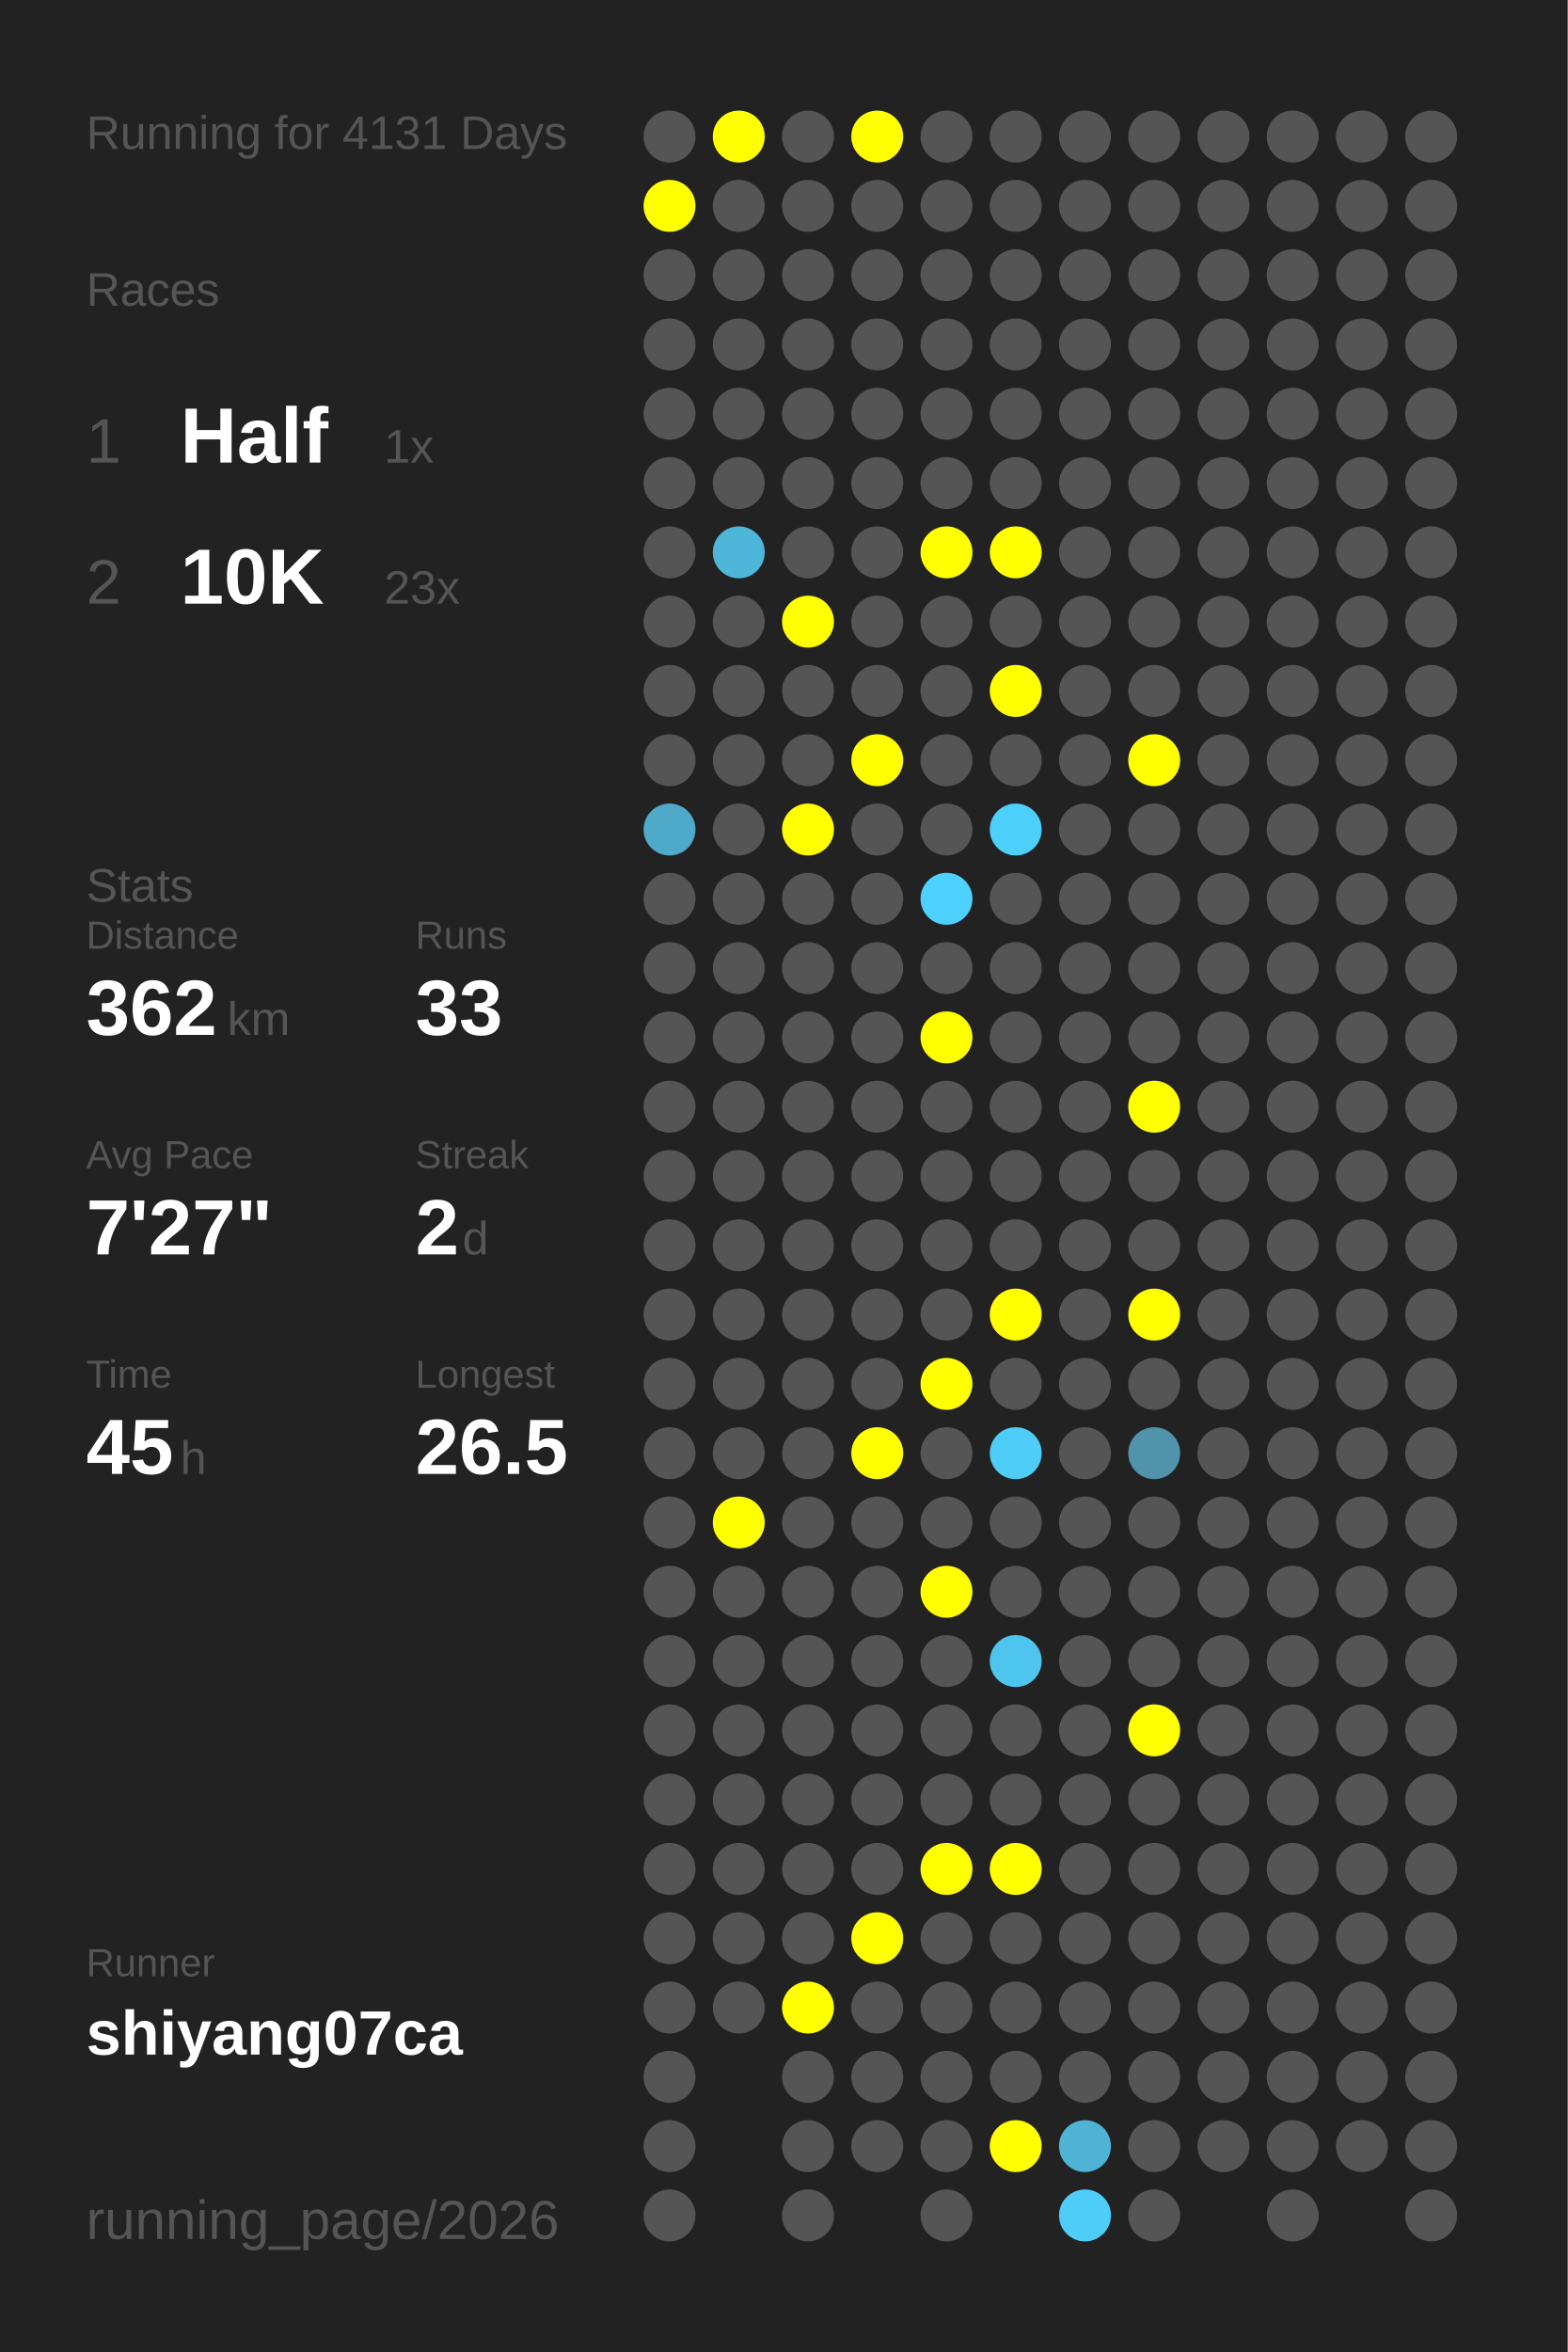
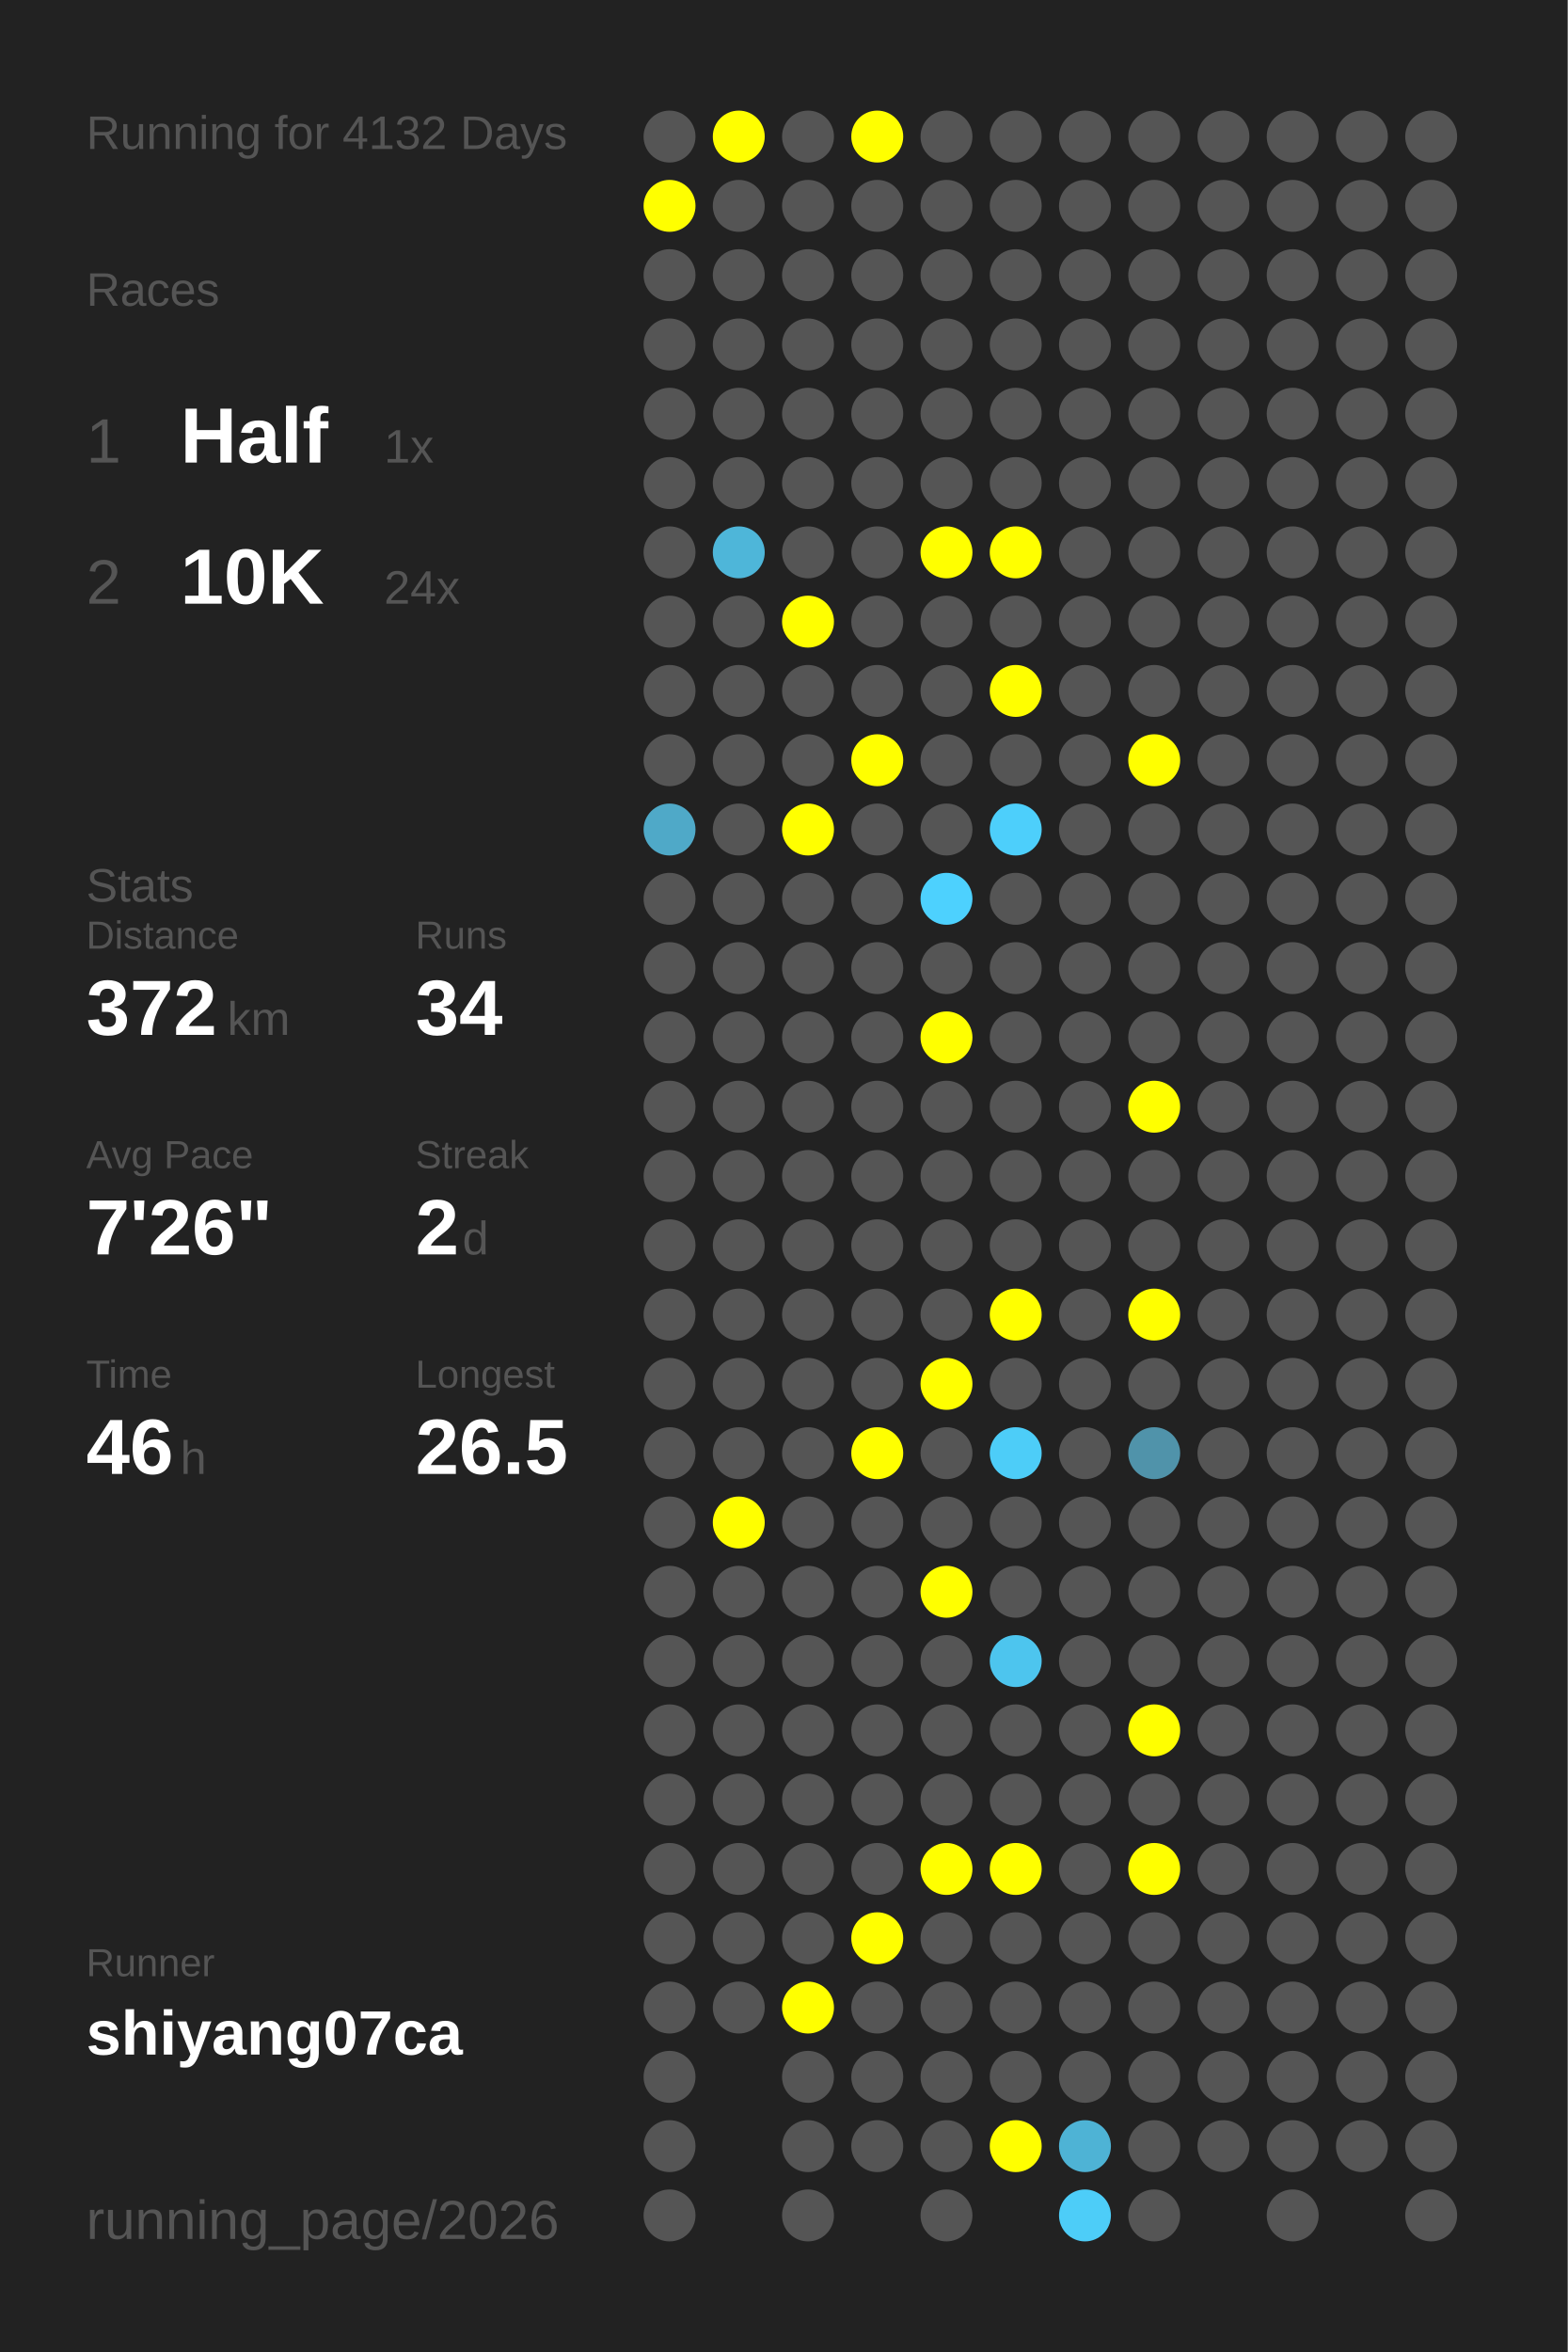
<svg xmlns="http://www.w3.org/2000/svg" baseProfile="full" height="300mm" version="1.1" viewBox="0,0,200,300" width="200mm">
  <defs />
  <rect fill="#222222" height="300" width="200" x="0" y="0" />
-   <text fill="#555555" style="font-size:6px; font-family:Arial;" x="11" y="19">Running for 4131 Days</text>
+   <text fill="#555555" style="font-size:6px; font-family:Arial;" x="11" y="19">Running for 4132 Days</text>
  <text fill="#555555" style="font-size:6px; font-family:Arial;" x="11" y="39">Races</text>
  <text fill="#555555" style="font-size:8px; font-family:Arial;" x="11" y="59">1</text>
  <text fill="#FFFFFF" style="font-size:10px; font-family:Arial; font-weight:bold;" x="23" y="59">Half</text>
  <text fill="#555555" style="font-size:6px; font-family:Arial;" x="49" y="59">1x</text>
  <text fill="#555555" style="font-size:8px; font-family:Arial;" x="11" y="77">2</text>
  <text fill="#FFFFFF" style="font-size:10px; font-family:Arial; font-weight:bold;" x="23" y="77">10K</text>
-   <text fill="#555555" style="font-size:6px; font-family:Arial;" x="49" y="77">23x</text>
+   <text fill="#555555" style="font-size:6px; font-family:Arial;" x="49" y="77">24x</text>
  <text fill="#555555" style="font-size:6px; font-family:Arial;" x="11" y="115">Stats</text>
  <text fill="#555555" style="font-size:5px; font-family:Arial;" x="11" y="121">Distance</text>
-   <text fill="#FFFFFF" style="font-size:10px; font-family:Arial; font-weight:bold;" x="11" y="132">362</text>
+   <text fill="#FFFFFF" style="font-size:10px; font-family:Arial; font-weight:bold;" x="11" y="132">372</text>
  <text fill="#555555" style="font-size:6px; font-family:Arial;" x="29" y="132">km</text>
  <text fill="#555555" style="font-size:5px; font-family:Arial;" x="53" y="121">Runs</text>
-   <text fill="#FFFFFF" style="font-size:10px; font-family:Arial; font-weight:bold;" x="53" y="132">33</text>
+   <text fill="#FFFFFF" style="font-size:10px; font-family:Arial; font-weight:bold;" x="53" y="132">34</text>
  <text fill="#555555" style="font-size:5px; font-family:Arial;" x="11" y="149">Avg Pace</text>
-   <text fill="#FFFFFF" style="font-size:10px; font-family:Arial; font-weight:bold;" x="11" y="160">7'27"</text>
+   <text fill="#FFFFFF" style="font-size:10px; font-family:Arial; font-weight:bold;" x="11" y="160">7'26"</text>
  <text fill="#555555" style="font-size:5px; font-family:Arial;" x="53" y="149">Streak</text>
  <text fill="#FFFFFF" style="font-size:10px; font-family:Arial; font-weight:bold;" x="53" y="160">2</text>
  <text fill="#555555" style="font-size:6px; font-family:Arial;" x="59" y="160">d</text>
  <text fill="#555555" style="font-size:5px; font-family:Arial;" x="11" y="177">Time</text>
-   <text fill="#FFFFFF" style="font-size:10px; font-family:Arial; font-weight:bold;" x="11" y="188">45</text>
+   <text fill="#FFFFFF" style="font-size:10px; font-family:Arial; font-weight:bold;" x="11" y="188">46</text>
  <text fill="#555555" style="font-size:6px; font-family:Arial;" x="23" y="188">h</text>
  <text fill="#555555" style="font-size:5px; font-family:Arial;" x="53" y="177">Longest</text>
  <text fill="#FFFFFF" style="font-size:10px; font-family:Arial; font-weight:bold;" x="53" y="188">26.5</text>
  <text fill="#555555" style="font-size:5px; font-family:Arial;" x="11" y="252.065">Runner</text>
  <text fill="#FFFFFF" style="font-size:8px; font-family:Arial; font-weight:bold;" x="11" y="262.065">shiyang07ca</text>
  <text fill="#555555" style="font-size:7px; font-family:Arial;" x="11" y="285.581">running_page/2026</text>
  <circle cx="85.417" cy="17.419" fill="#555555" r="3.312" />
  <circle cx="85.417" cy="26.258" fill="#FFFF00" r="3.312" />
  <circle cx="85.417" cy="35.097" fill="#555555" r="3.312" />
  <circle cx="85.417" cy="43.935" fill="#555555" r="3.312" />
  <circle cx="85.417" cy="52.774" fill="#555555" r="3.312" />
  <circle cx="85.417" cy="61.613" fill="#555555" r="3.312" />
  <circle cx="85.417" cy="70.452" fill="#555555" r="3.312" />
  <circle cx="85.417" cy="79.29" fill="#555555" r="3.312" />
  <circle cx="85.417" cy="88.129" fill="#555555" r="3.312" />
  <circle cx="85.417" cy="96.968" fill="#555555" r="3.312" />
  <circle cx="85.417" cy="105.806" fill="#4fa9c8" r="3.312" />
  <circle cx="85.417" cy="114.645" fill="#555555" r="3.312" />
  <circle cx="85.417" cy="123.484" fill="#555555" r="3.312" />
  <circle cx="85.417" cy="132.323" fill="#555555" r="3.312" />
  <circle cx="85.417" cy="141.161" fill="#555555" r="3.312" />
  <circle cx="85.417" cy="150" fill="#555555" r="3.312" />
  <circle cx="85.417" cy="158.839" fill="#555555" r="3.312" />
  <circle cx="85.417" cy="167.677" fill="#555555" r="3.312" />
  <circle cx="85.417" cy="176.516" fill="#555555" r="3.312" />
  <circle cx="85.417" cy="185.355" fill="#555555" r="3.312" />
  <circle cx="85.417" cy="194.194" fill="#555555" r="3.312" />
  <circle cx="85.417" cy="203.032" fill="#555555" r="3.312" />
  <circle cx="85.417" cy="211.871" fill="#555555" r="3.312" />
  <circle cx="85.417" cy="220.71" fill="#555555" r="3.312" />
  <circle cx="85.417" cy="229.548" fill="#555555" r="3.312" />
  <circle cx="85.417" cy="238.387" fill="#555555" r="3.312" />
  <circle cx="85.417" cy="247.226" fill="#555555" r="3.312" />
  <circle cx="85.417" cy="256.065" fill="#555555" r="3.312" />
  <circle cx="85.417" cy="264.903" fill="#555555" r="3.312" />
  <circle cx="85.417" cy="273.742" fill="#555555" r="3.312" />
  <circle cx="85.417" cy="282.581" fill="#555555" r="3.312" />
  <circle cx="94.25" cy="17.419" fill="#FFFF00" r="3.312" />
  <circle cx="94.25" cy="26.258" fill="#555555" r="3.312" />
  <circle cx="94.25" cy="35.097" fill="#555555" r="3.312" />
  <circle cx="94.25" cy="43.935" fill="#555555" r="3.312" />
  <circle cx="94.25" cy="52.774" fill="#555555" r="3.312" />
  <circle cx="94.25" cy="61.613" fill="#555555" r="3.312" />
  <circle cx="94.25" cy="70.452" fill="#4eb6d9" r="3.312" />
  <circle cx="94.25" cy="79.29" fill="#555555" r="3.312" />
  <circle cx="94.25" cy="88.129" fill="#555555" r="3.312" />
  <circle cx="94.25" cy="96.968" fill="#555555" r="3.312" />
  <circle cx="94.25" cy="105.806" fill="#555555" r="3.312" />
  <circle cx="94.25" cy="114.645" fill="#555555" r="3.312" />
  <circle cx="94.25" cy="123.484" fill="#555555" r="3.312" />
  <circle cx="94.25" cy="132.323" fill="#555555" r="3.312" />
  <circle cx="94.25" cy="141.161" fill="#555555" r="3.312" />
  <circle cx="94.25" cy="150" fill="#555555" r="3.312" />
  <circle cx="94.25" cy="158.839" fill="#555555" r="3.312" />
  <circle cx="94.25" cy="167.677" fill="#555555" r="3.312" />
  <circle cx="94.25" cy="176.516" fill="#555555" r="3.312" />
  <circle cx="94.25" cy="185.355" fill="#555555" r="3.312" />
  <circle cx="94.25" cy="194.194" fill="#FFFF00" r="3.312" />
  <circle cx="94.25" cy="203.032" fill="#555555" r="3.312" />
  <circle cx="94.25" cy="211.871" fill="#555555" r="3.312" />
  <circle cx="94.25" cy="220.71" fill="#555555" r="3.312" />
  <circle cx="94.25" cy="229.548" fill="#555555" r="3.312" />
  <circle cx="94.25" cy="238.387" fill="#555555" r="3.312" />
  <circle cx="94.25" cy="247.226" fill="#555555" r="3.312" />
  <circle cx="94.25" cy="256.065" fill="#555555" r="3.312" />
  <circle cx="103.083" cy="17.419" fill="#555555" r="3.312" />
  <circle cx="103.083" cy="26.258" fill="#555555" r="3.312" />
  <circle cx="103.083" cy="35.097" fill="#555555" r="3.312" />
  <circle cx="103.083" cy="43.935" fill="#555555" r="3.312" />
  <circle cx="103.083" cy="52.774" fill="#555555" r="3.312" />
  <circle cx="103.083" cy="61.613" fill="#555555" r="3.312" />
  <circle cx="103.083" cy="70.452" fill="#555555" r="3.312" />
  <circle cx="103.083" cy="79.29" fill="#FFFF00" r="3.312" />
  <circle cx="103.083" cy="88.129" fill="#555555" r="3.312" />
  <circle cx="103.083" cy="96.968" fill="#555555" r="3.312" />
  <circle cx="103.083" cy="105.806" fill="#FFFF00" r="3.312" />
  <circle cx="103.083" cy="114.645" fill="#555555" r="3.312" />
  <circle cx="103.083" cy="123.484" fill="#555555" r="3.312" />
  <circle cx="103.083" cy="132.323" fill="#555555" r="3.312" />
  <circle cx="103.083" cy="141.161" fill="#555555" r="3.312" />
  <circle cx="103.083" cy="150" fill="#555555" r="3.312" />
  <circle cx="103.083" cy="158.839" fill="#555555" r="3.312" />
  <circle cx="103.083" cy="167.677" fill="#555555" r="3.312" />
  <circle cx="103.083" cy="176.516" fill="#555555" r="3.312" />
  <circle cx="103.083" cy="185.355" fill="#555555" r="3.312" />
  <circle cx="103.083" cy="194.194" fill="#555555" r="3.312" />
  <circle cx="103.083" cy="203.032" fill="#555555" r="3.312" />
  <circle cx="103.083" cy="211.871" fill="#555555" r="3.312" />
  <circle cx="103.083" cy="220.71" fill="#555555" r="3.312" />
  <circle cx="103.083" cy="229.548" fill="#555555" r="3.312" />
  <circle cx="103.083" cy="238.387" fill="#555555" r="3.312" />
  <circle cx="103.083" cy="247.226" fill="#555555" r="3.312" />
  <circle cx="103.083" cy="256.065" fill="#FFFF00" r="3.312" />
  <circle cx="103.083" cy="264.903" fill="#555555" r="3.312" />
  <circle cx="103.083" cy="273.742" fill="#555555" r="3.312" />
  <circle cx="103.083" cy="282.581" fill="#555555" r="3.312" />
  <circle cx="111.917" cy="17.419" fill="#FFFF00" r="3.312" />
  <circle cx="111.917" cy="26.258" fill="#555555" r="3.312" />
  <circle cx="111.917" cy="35.097" fill="#555555" r="3.312" />
  <circle cx="111.917" cy="43.935" fill="#555555" r="3.312" />
  <circle cx="111.917" cy="52.774" fill="#555555" r="3.312" />
  <circle cx="111.917" cy="61.613" fill="#555555" r="3.312" />
  <circle cx="111.917" cy="70.452" fill="#555555" r="3.312" />
  <circle cx="111.917" cy="79.29" fill="#555555" r="3.312" />
  <circle cx="111.917" cy="88.129" fill="#555555" r="3.312" />
  <circle cx="111.917" cy="96.968" fill="#FFFF00" r="3.312" />
  <circle cx="111.917" cy="105.806" fill="#555555" r="3.312" />
  <circle cx="111.917" cy="114.645" fill="#555555" r="3.312" />
  <circle cx="111.917" cy="123.484" fill="#555555" r="3.312" />
  <circle cx="111.917" cy="132.323" fill="#555555" r="3.312" />
  <circle cx="111.917" cy="141.161" fill="#555555" r="3.312" />
  <circle cx="111.917" cy="150" fill="#555555" r="3.312" />
  <circle cx="111.917" cy="158.839" fill="#555555" r="3.312" />
  <circle cx="111.917" cy="167.677" fill="#555555" r="3.312" />
  <circle cx="111.917" cy="176.516" fill="#555555" r="3.312" />
  <circle cx="111.917" cy="185.355" fill="#FFFF00" r="3.312" />
  <circle cx="111.917" cy="194.194" fill="#555555" r="3.312" />
  <circle cx="111.917" cy="203.032" fill="#555555" r="3.312" />
  <circle cx="111.917" cy="211.871" fill="#555555" r="3.312" />
  <circle cx="111.917" cy="220.71" fill="#555555" r="3.312" />
  <circle cx="111.917" cy="229.548" fill="#555555" r="3.312" />
  <circle cx="111.917" cy="238.387" fill="#555555" r="3.312" />
  <circle cx="111.917" cy="247.226" fill="#FFFF00" r="3.312" />
  <circle cx="111.917" cy="256.065" fill="#555555" r="3.312" />
  <circle cx="111.917" cy="264.903" fill="#555555" r="3.312" />
  <circle cx="111.917" cy="273.742" fill="#555555" r="3.312" />
  <circle cx="120.75" cy="17.419" fill="#555555" r="3.312" />
  <circle cx="120.75" cy="26.258" fill="#555555" r="3.312" />
  <circle cx="120.75" cy="35.097" fill="#555555" r="3.312" />
  <circle cx="120.75" cy="43.935" fill="#555555" r="3.312" />
  <circle cx="120.75" cy="52.774" fill="#555555" r="3.312" />
  <circle cx="120.75" cy="61.613" fill="#555555" r="3.312" />
  <circle cx="120.75" cy="70.452" fill="#FFFF00" r="3.312" />
  <circle cx="120.75" cy="79.29" fill="#555555" r="3.312" />
  <circle cx="120.75" cy="88.129" fill="#555555" r="3.312" />
  <circle cx="120.75" cy="96.968" fill="#555555" r="3.312" />
  <circle cx="120.75" cy="105.806" fill="#555555" r="3.312" />
  <circle cx="120.75" cy="114.645" fill="#4dd1fe" r="3.312" />
  <circle cx="120.75" cy="123.484" fill="#555555" r="3.312" />
  <circle cx="120.75" cy="132.323" fill="#FFFF00" r="3.312" />
  <circle cx="120.75" cy="141.161" fill="#555555" r="3.312" />
  <circle cx="120.75" cy="150" fill="#555555" r="3.312" />
  <circle cx="120.75" cy="158.839" fill="#555555" r="3.312" />
  <circle cx="120.75" cy="167.677" fill="#555555" r="3.312" />
  <circle cx="120.75" cy="176.516" fill="#FFFF00" r="3.312" />
  <circle cx="120.75" cy="185.355" fill="#555555" r="3.312" />
  <circle cx="120.75" cy="194.194" fill="#555555" r="3.312" />
  <circle cx="120.75" cy="203.032" fill="#FFFF00" r="3.312" />
  <circle cx="120.75" cy="211.871" fill="#555555" r="3.312" />
  <circle cx="120.75" cy="220.71" fill="#555555" r="3.312" />
  <circle cx="120.75" cy="229.548" fill="#555555" r="3.312" />
  <circle cx="120.75" cy="238.387" fill="#FFFF00" r="3.312" />
  <circle cx="120.75" cy="247.226" fill="#555555" r="3.312" />
  <circle cx="120.75" cy="256.065" fill="#555555" r="3.312" />
  <circle cx="120.75" cy="264.903" fill="#555555" r="3.312" />
  <circle cx="120.75" cy="273.742" fill="#555555" r="3.312" />
  <circle cx="120.75" cy="282.581" fill="#555555" r="3.312" />
  <circle cx="129.583" cy="17.419" fill="#555555" r="3.312" />
  <circle cx="129.583" cy="26.258" fill="#555555" r="3.312" />
  <circle cx="129.583" cy="35.097" fill="#555555" r="3.312" />
  <circle cx="129.583" cy="43.935" fill="#555555" r="3.312" />
  <circle cx="129.583" cy="52.774" fill="#555555" r="3.312" />
  <circle cx="129.583" cy="61.613" fill="#555555" r="3.312" />
  <circle cx="129.583" cy="70.452" fill="#FFFF00" r="3.312" />
  <circle cx="129.583" cy="79.29" fill="#555555" r="3.312" />
  <circle cx="129.583" cy="88.129" fill="#FFFF00" r="3.312" />
  <circle cx="129.583" cy="96.968" fill="#555555" r="3.312" />
  <circle cx="129.583" cy="105.806" fill="#4dcffb" r="3.312" />
  <circle cx="129.583" cy="114.645" fill="#555555" r="3.312" />
  <circle cx="129.583" cy="123.484" fill="#555555" r="3.312" />
  <circle cx="129.583" cy="132.323" fill="#555555" r="3.312" />
  <circle cx="129.583" cy="141.161" fill="#555555" r="3.312" />
  <circle cx="129.583" cy="150" fill="#555555" r="3.312" />
  <circle cx="129.583" cy="158.839" fill="#555555" r="3.312" />
  <circle cx="129.583" cy="167.677" fill="#FFFF00" r="3.312" />
  <circle cx="129.583" cy="176.516" fill="#555555" r="3.312" />
  <circle cx="129.583" cy="185.355" fill="#4dcdf8" r="3.312" />
  <circle cx="129.583" cy="194.194" fill="#555555" r="3.312" />
  <circle cx="129.583" cy="203.032" fill="#555555" r="3.312" />
  <circle cx="129.583" cy="211.871" fill="#4dc5ee" r="3.312" />
  <circle cx="129.583" cy="220.71" fill="#555555" r="3.312" />
  <circle cx="129.583" cy="229.548" fill="#555555" r="3.312" />
  <circle cx="129.583" cy="238.387" fill="#FFFF00" r="3.312" />
  <circle cx="129.583" cy="247.226" fill="#555555" r="3.312" />
  <circle cx="129.583" cy="256.065" fill="#555555" r="3.312" />
  <circle cx="129.583" cy="264.903" fill="#555555" r="3.312" />
  <circle cx="129.583" cy="273.742" fill="#FFFF00" r="3.312" />
  <circle cx="138.417" cy="17.419" fill="#555555" r="3.312" />
  <circle cx="138.417" cy="26.258" fill="#555555" r="3.312" />
  <circle cx="138.417" cy="35.097" fill="#555555" r="3.312" />
  <circle cx="138.417" cy="43.935" fill="#555555" r="3.312" />
  <circle cx="138.417" cy="52.774" fill="#555555" r="3.312" />
  <circle cx="138.417" cy="61.613" fill="#555555" r="3.312" />
  <circle cx="138.417" cy="70.452" fill="#555555" r="3.312" />
  <circle cx="138.417" cy="79.29" fill="#555555" r="3.312" />
  <circle cx="138.417" cy="88.129" fill="#555555" r="3.312" />
  <circle cx="138.417" cy="96.968" fill="#555555" r="3.312" />
  <circle cx="138.417" cy="105.806" fill="#555555" r="3.312" />
  <circle cx="138.417" cy="114.645" fill="#555555" r="3.312" />
  <circle cx="138.417" cy="123.484" fill="#555555" r="3.312" />
  <circle cx="138.417" cy="132.323" fill="#555555" r="3.312" />
  <circle cx="138.417" cy="141.161" fill="#555555" r="3.312" />
  <circle cx="138.417" cy="150" fill="#555555" r="3.312" />
  <circle cx="138.417" cy="158.839" fill="#555555" r="3.312" />
  <circle cx="138.417" cy="167.677" fill="#555555" r="3.312" />
  <circle cx="138.417" cy="176.516" fill="#555555" r="3.312" />
  <circle cx="138.417" cy="185.355" fill="#555555" r="3.312" />
  <circle cx="138.417" cy="194.194" fill="#555555" r="3.312" />
  <circle cx="138.417" cy="203.032" fill="#555555" r="3.312" />
  <circle cx="138.417" cy="211.871" fill="#555555" r="3.312" />
  <circle cx="138.417" cy="220.71" fill="#555555" r="3.312" />
  <circle cx="138.417" cy="229.548" fill="#555555" r="3.312" />
  <circle cx="138.417" cy="238.387" fill="#555555" r="3.312" />
  <circle cx="138.417" cy="247.226" fill="#555555" r="3.312" />
  <circle cx="138.417" cy="256.065" fill="#555555" r="3.312" />
  <circle cx="138.417" cy="264.903" fill="#555555" r="3.312" />
  <circle cx="138.417" cy="273.742" fill="#4eb3d5" r="3.312" />
  <circle cx="138.417" cy="282.581" fill="#4dcdf8" r="3.312" />
  <circle cx="147.25" cy="17.419" fill="#555555" r="3.312" />
  <circle cx="147.25" cy="26.258" fill="#555555" r="3.312" />
  <circle cx="147.25" cy="35.097" fill="#555555" r="3.312" />
  <circle cx="147.25" cy="43.935" fill="#555555" r="3.312" />
  <circle cx="147.25" cy="52.774" fill="#555555" r="3.312" />
  <circle cx="147.25" cy="61.613" fill="#555555" r="3.312" />
  <circle cx="147.25" cy="70.452" fill="#555555" r="3.312" />
  <circle cx="147.25" cy="79.29" fill="#555555" r="3.312" />
  <circle cx="147.25" cy="88.129" fill="#555555" r="3.312" />
  <circle cx="147.25" cy="96.968" fill="#FFFF00" r="3.312" />
  <circle cx="147.25" cy="105.806" fill="#555555" r="3.312" />
  <circle cx="147.25" cy="114.645" fill="#555555" r="3.312" />
  <circle cx="147.25" cy="123.484" fill="#555555" r="3.312" />
  <circle cx="147.25" cy="132.323" fill="#555555" r="3.312" />
  <circle cx="147.25" cy="141.161" fill="#FFFF00" r="3.312" />
  <circle cx="147.25" cy="150" fill="#555555" r="3.312" />
  <circle cx="147.25" cy="158.839" fill="#555555" r="3.312" />
  <circle cx="147.25" cy="167.677" fill="#FFFF00" r="3.312" />
  <circle cx="147.25" cy="176.516" fill="#555555" r="3.312" />
  <circle cx="147.25" cy="185.355" fill="#5093aa" r="3.312" />
  <circle cx="147.25" cy="194.194" fill="#555555" r="3.312" />
  <circle cx="147.25" cy="203.032" fill="#555555" r="3.312" />
  <circle cx="147.25" cy="211.871" fill="#555555" r="3.312" />
  <circle cx="147.25" cy="220.71" fill="#FFFF00" r="3.312" />
  <circle cx="147.25" cy="229.548" fill="#555555" r="3.312" />
-   <circle cx="147.25" cy="238.387" fill="#555555" r="3.312" />
+   <circle cx="147.25" cy="238.387" fill="#FFFF00" r="3.312" />
  <circle cx="147.25" cy="247.226" fill="#555555" r="3.312" />
  <circle cx="147.25" cy="256.065" fill="#555555" r="3.312" />
  <circle cx="147.25" cy="264.903" fill="#555555" r="3.312" />
  <circle cx="147.25" cy="273.742" fill="#555555" r="3.312" />
  <circle cx="147.25" cy="282.581" fill="#555555" r="3.312" />
  <circle cx="156.083" cy="17.419" fill="#555555" r="3.312" />
  <circle cx="156.083" cy="26.258" fill="#555555" r="3.312" />
  <circle cx="156.083" cy="35.097" fill="#555555" r="3.312" />
  <circle cx="156.083" cy="43.935" fill="#555555" r="3.312" />
  <circle cx="156.083" cy="52.774" fill="#555555" r="3.312" />
  <circle cx="156.083" cy="61.613" fill="#555555" r="3.312" />
  <circle cx="156.083" cy="70.452" fill="#555555" r="3.312" />
  <circle cx="156.083" cy="79.29" fill="#555555" r="3.312" />
  <circle cx="156.083" cy="88.129" fill="#555555" r="3.312" />
  <circle cx="156.083" cy="96.968" fill="#555555" r="3.312" />
  <circle cx="156.083" cy="105.806" fill="#555555" r="3.312" />
  <circle cx="156.083" cy="114.645" fill="#555555" r="3.312" />
  <circle cx="156.083" cy="123.484" fill="#555555" r="3.312" />
  <circle cx="156.083" cy="132.323" fill="#555555" r="3.312" />
  <circle cx="156.083" cy="141.161" fill="#555555" r="3.312" />
  <circle cx="156.083" cy="150" fill="#555555" r="3.312" />
  <circle cx="156.083" cy="158.839" fill="#555555" r="3.312" />
  <circle cx="156.083" cy="167.677" fill="#555555" r="3.312" />
  <circle cx="156.083" cy="176.516" fill="#555555" r="3.312" />
  <circle cx="156.083" cy="185.355" fill="#555555" r="3.312" />
  <circle cx="156.083" cy="194.194" fill="#555555" r="3.312" />
  <circle cx="156.083" cy="203.032" fill="#555555" r="3.312" />
  <circle cx="156.083" cy="211.871" fill="#555555" r="3.312" />
  <circle cx="156.083" cy="220.71" fill="#555555" r="3.312" />
  <circle cx="156.083" cy="229.548" fill="#555555" r="3.312" />
  <circle cx="156.083" cy="238.387" fill="#555555" r="3.312" />
  <circle cx="156.083" cy="247.226" fill="#555555" r="3.312" />
  <circle cx="156.083" cy="256.065" fill="#555555" r="3.312" />
  <circle cx="156.083" cy="264.903" fill="#555555" r="3.312" />
  <circle cx="156.083" cy="273.742" fill="#555555" r="3.312" />
  <circle cx="164.917" cy="17.419" fill="#555555" r="3.312" />
  <circle cx="164.917" cy="26.258" fill="#555555" r="3.312" />
  <circle cx="164.917" cy="35.097" fill="#555555" r="3.312" />
  <circle cx="164.917" cy="43.935" fill="#555555" r="3.312" />
  <circle cx="164.917" cy="52.774" fill="#555555" r="3.312" />
  <circle cx="164.917" cy="61.613" fill="#555555" r="3.312" />
  <circle cx="164.917" cy="70.452" fill="#555555" r="3.312" />
  <circle cx="164.917" cy="79.29" fill="#555555" r="3.312" />
  <circle cx="164.917" cy="88.129" fill="#555555" r="3.312" />
  <circle cx="164.917" cy="96.968" fill="#555555" r="3.312" />
  <circle cx="164.917" cy="105.806" fill="#555555" r="3.312" />
  <circle cx="164.917" cy="114.645" fill="#555555" r="3.312" />
  <circle cx="164.917" cy="123.484" fill="#555555" r="3.312" />
  <circle cx="164.917" cy="132.323" fill="#555555" r="3.312" />
  <circle cx="164.917" cy="141.161" fill="#555555" r="3.312" />
  <circle cx="164.917" cy="150" fill="#555555" r="3.312" />
  <circle cx="164.917" cy="158.839" fill="#555555" r="3.312" />
  <circle cx="164.917" cy="167.677" fill="#555555" r="3.312" />
  <circle cx="164.917" cy="176.516" fill="#555555" r="3.312" />
  <circle cx="164.917" cy="185.355" fill="#555555" r="3.312" />
  <circle cx="164.917" cy="194.194" fill="#555555" r="3.312" />
  <circle cx="164.917" cy="203.032" fill="#555555" r="3.312" />
  <circle cx="164.917" cy="211.871" fill="#555555" r="3.312" />
  <circle cx="164.917" cy="220.71" fill="#555555" r="3.312" />
  <circle cx="164.917" cy="229.548" fill="#555555" r="3.312" />
  <circle cx="164.917" cy="238.387" fill="#555555" r="3.312" />
  <circle cx="164.917" cy="247.226" fill="#555555" r="3.312" />
  <circle cx="164.917" cy="256.065" fill="#555555" r="3.312" />
  <circle cx="164.917" cy="264.903" fill="#555555" r="3.312" />
  <circle cx="164.917" cy="273.742" fill="#555555" r="3.312" />
  <circle cx="164.917" cy="282.581" fill="#555555" r="3.312" />
  <circle cx="173.75" cy="17.419" fill="#555555" r="3.312" />
  <circle cx="173.75" cy="26.258" fill="#555555" r="3.312" />
  <circle cx="173.75" cy="35.097" fill="#555555" r="3.312" />
  <circle cx="173.75" cy="43.935" fill="#555555" r="3.312" />
  <circle cx="173.75" cy="52.774" fill="#555555" r="3.312" />
  <circle cx="173.75" cy="61.613" fill="#555555" r="3.312" />
  <circle cx="173.75" cy="70.452" fill="#555555" r="3.312" />
  <circle cx="173.75" cy="79.29" fill="#555555" r="3.312" />
  <circle cx="173.75" cy="88.129" fill="#555555" r="3.312" />
  <circle cx="173.75" cy="96.968" fill="#555555" r="3.312" />
  <circle cx="173.75" cy="105.806" fill="#555555" r="3.312" />
  <circle cx="173.75" cy="114.645" fill="#555555" r="3.312" />
  <circle cx="173.75" cy="123.484" fill="#555555" r="3.312" />
  <circle cx="173.75" cy="132.323" fill="#555555" r="3.312" />
  <circle cx="173.75" cy="141.161" fill="#555555" r="3.312" />
  <circle cx="173.75" cy="150" fill="#555555" r="3.312" />
  <circle cx="173.75" cy="158.839" fill="#555555" r="3.312" />
  <circle cx="173.75" cy="167.677" fill="#555555" r="3.312" />
  <circle cx="173.75" cy="176.516" fill="#555555" r="3.312" />
  <circle cx="173.75" cy="185.355" fill="#555555" r="3.312" />
  <circle cx="173.75" cy="194.194" fill="#555555" r="3.312" />
  <circle cx="173.75" cy="203.032" fill="#555555" r="3.312" />
  <circle cx="173.75" cy="211.871" fill="#555555" r="3.312" />
  <circle cx="173.75" cy="220.71" fill="#555555" r="3.312" />
  <circle cx="173.75" cy="229.548" fill="#555555" r="3.312" />
  <circle cx="173.75" cy="238.387" fill="#555555" r="3.312" />
  <circle cx="173.75" cy="247.226" fill="#555555" r="3.312" />
  <circle cx="173.75" cy="256.065" fill="#555555" r="3.312" />
  <circle cx="173.75" cy="264.903" fill="#555555" r="3.312" />
  <circle cx="173.75" cy="273.742" fill="#555555" r="3.312" />
  <circle cx="182.583" cy="17.419" fill="#555555" r="3.312" />
  <circle cx="182.583" cy="26.258" fill="#555555" r="3.312" />
  <circle cx="182.583" cy="35.097" fill="#555555" r="3.312" />
  <circle cx="182.583" cy="43.935" fill="#555555" r="3.312" />
  <circle cx="182.583" cy="52.774" fill="#555555" r="3.312" />
  <circle cx="182.583" cy="61.613" fill="#555555" r="3.312" />
  <circle cx="182.583" cy="70.452" fill="#555555" r="3.312" />
  <circle cx="182.583" cy="79.29" fill="#555555" r="3.312" />
  <circle cx="182.583" cy="88.129" fill="#555555" r="3.312" />
  <circle cx="182.583" cy="96.968" fill="#555555" r="3.312" />
  <circle cx="182.583" cy="105.806" fill="#555555" r="3.312" />
  <circle cx="182.583" cy="114.645" fill="#555555" r="3.312" />
  <circle cx="182.583" cy="123.484" fill="#555555" r="3.312" />
  <circle cx="182.583" cy="132.323" fill="#555555" r="3.312" />
  <circle cx="182.583" cy="141.161" fill="#555555" r="3.312" />
  <circle cx="182.583" cy="150" fill="#555555" r="3.312" />
  <circle cx="182.583" cy="158.839" fill="#555555" r="3.312" />
  <circle cx="182.583" cy="167.677" fill="#555555" r="3.312" />
  <circle cx="182.583" cy="176.516" fill="#555555" r="3.312" />
  <circle cx="182.583" cy="185.355" fill="#555555" r="3.312" />
  <circle cx="182.583" cy="194.194" fill="#555555" r="3.312" />
  <circle cx="182.583" cy="203.032" fill="#555555" r="3.312" />
  <circle cx="182.583" cy="211.871" fill="#555555" r="3.312" />
  <circle cx="182.583" cy="220.71" fill="#555555" r="3.312" />
  <circle cx="182.583" cy="229.548" fill="#555555" r="3.312" />
  <circle cx="182.583" cy="238.387" fill="#555555" r="3.312" />
  <circle cx="182.583" cy="247.226" fill="#555555" r="3.312" />
  <circle cx="182.583" cy="256.065" fill="#555555" r="3.312" />
  <circle cx="182.583" cy="264.903" fill="#555555" r="3.312" />
  <circle cx="182.583" cy="273.742" fill="#555555" r="3.312" />
  <circle cx="182.583" cy="282.581" fill="#555555" r="3.312" />
</svg>
